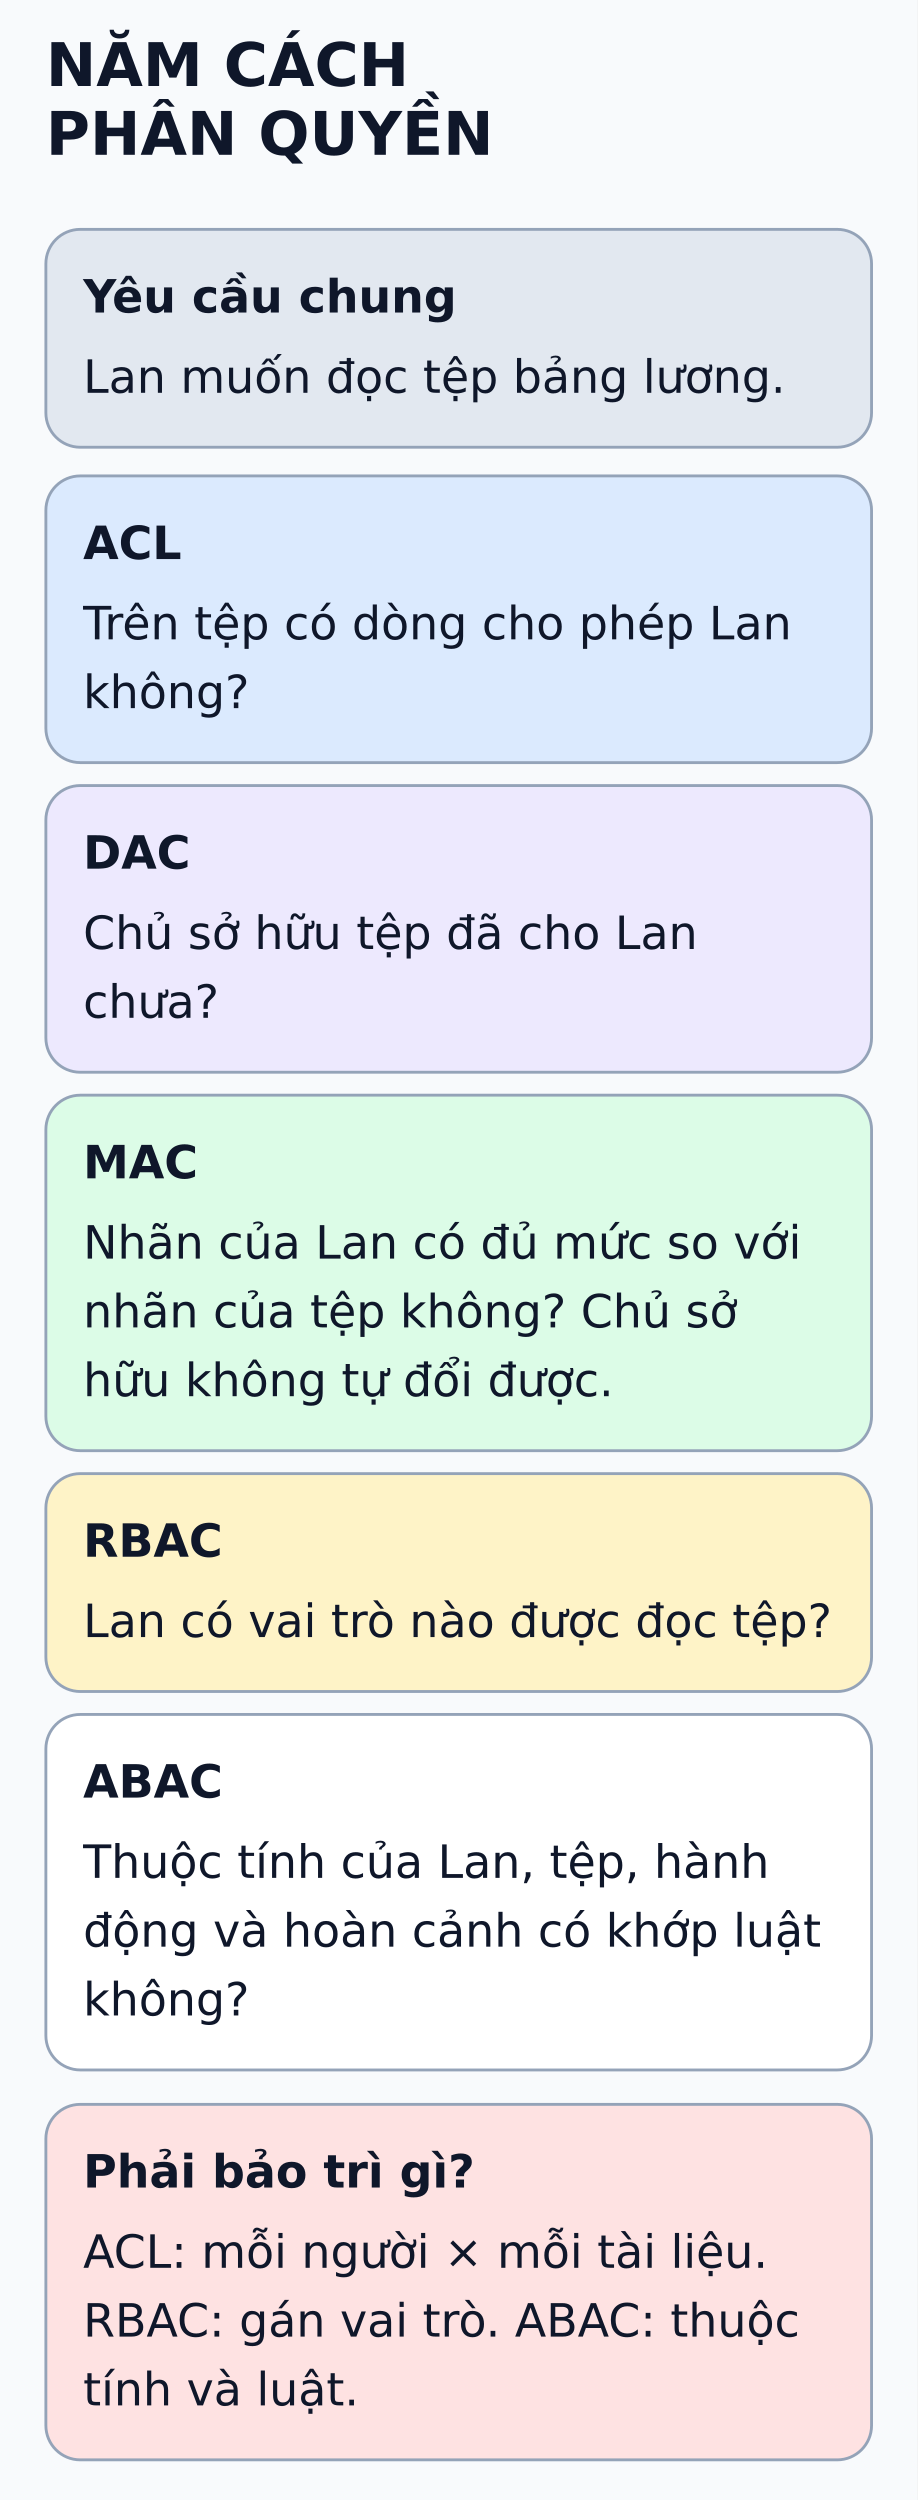
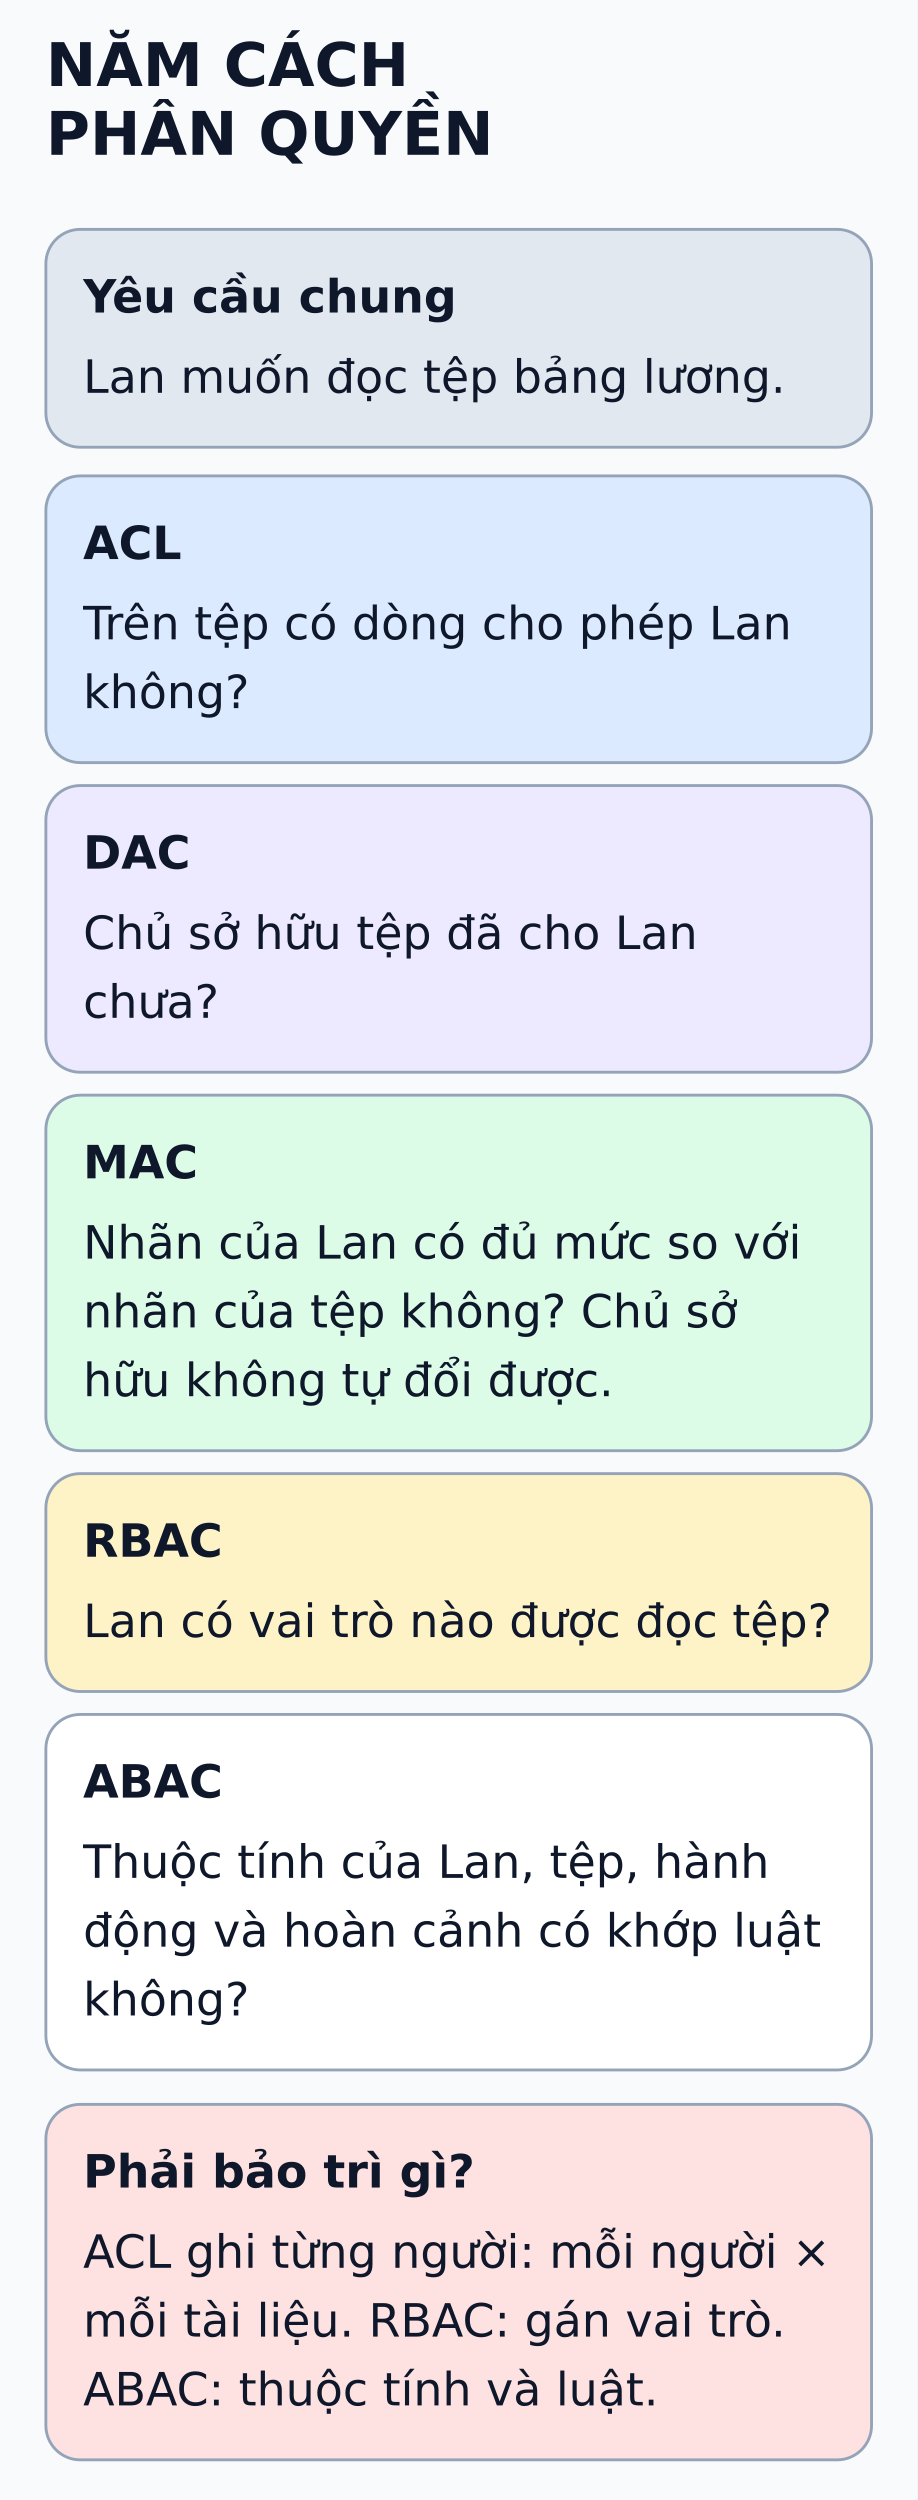
<svg xmlns="http://www.w3.org/2000/svg" viewBox="0 0 320 872" width="320" height="872" role="img" aria-labelledby="title desc">
  <rect width="320" height="872" fill="#f8fafc" />
  <g font-family="DejaVu Sans, Arial, sans-serif" fill="#0f172a">
    <text x="16" y="30" font-size="21" font-weight="bold">NĂM CÁCH</text>
    <text x="16" y="54" font-size="21" font-weight="bold">PHÂN QUYỀN</text>
    <rect x="16" y="80" width="288" height="76" rx="12" fill="#e2e8f0" stroke="#94a3b8" />
    <text x="29" y="109" font-size="16" font-weight="bold">Yêu cầu chung</text>
    <text x="29" y="137" font-size="16" font-weight="normal">Lan muốn đọc tệp bảng lương.</text>
    <rect x="16" y="166" width="288" height="100" rx="12" fill="#dbeafe" stroke="#94a3b8" />
    <text x="29" y="195" font-size="16" font-weight="bold">ACL</text>
    <text x="29" y="223" font-size="16" font-weight="normal">Trên tệp có dòng cho phép Lan</text>
    <text x="29" y="247" font-size="16" font-weight="normal">không?</text>
    <rect x="16" y="274" width="288" height="100" rx="12" fill="#ede9fe" stroke="#94a3b8" />
    <text x="29" y="303" font-size="16" font-weight="bold">DAC</text>
    <text x="29" y="331" font-size="16" font-weight="normal">Chủ sở hữu tệp đã cho Lan</text>
    <text x="29" y="355" font-size="16" font-weight="normal">chưa?</text>
    <rect x="16" y="382" width="288" height="124" rx="12" fill="#dcfce7" stroke="#94a3b8" />
    <text x="29" y="411" font-size="16" font-weight="bold">MAC</text>
    <text x="29" y="439" font-size="16" font-weight="normal">Nhãn của Lan có đủ mức so với</text>
    <text x="29" y="463" font-size="16" font-weight="normal">nhãn của tệp không? Chủ sở</text>
    <text x="29" y="487" font-size="16" font-weight="normal">hữu không tự đổi được.</text>
    <rect x="16" y="514" width="288" height="76" rx="12" fill="#fef3c7" stroke="#94a3b8" />
    <text x="29" y="543" font-size="16" font-weight="bold">RBAC</text>
    <text x="29" y="571" font-size="16" font-weight="normal">Lan có vai trò nào được đọc tệp?</text>
    <rect x="16" y="598" width="288" height="124" rx="12" fill="#ffffff" stroke="#94a3b8" />
    <text x="29" y="627" font-size="16" font-weight="bold">ABAC</text>
    <text x="29" y="655" font-size="16" font-weight="normal">Thuộc tính của Lan, tệp, hành</text>
    <text x="29" y="679" font-size="16" font-weight="normal">động và hoàn cảnh có khớp luật</text>
    <text x="29" y="703" font-size="16" font-weight="normal">không?</text>
    <rect x="16" y="734" width="288" height="124" rx="12" fill="#fee2e2" stroke="#94a3b8" />
    <text x="29" y="763" font-size="16" font-weight="bold">Phải bảo trì gì?</text>
-     <text x="29" y="791" font-size="16" font-weight="normal">ACL: mỗi người × mỗi tài liệu.</text>
-     <text x="29" y="815" font-size="16" font-weight="normal">RBAC: gán vai trò. ABAC: thuộc</text>
-     <text x="29" y="839" font-size="16" font-weight="normal">tính và luật.</text>
+     <text x="29" y="791" font-size="16" font-weight="normal">ACL ghi từng người: mỗi người ×</text>
+     <text x="29" y="815" font-size="16" font-weight="normal">mỗi tài liệu. RBAC: gán vai trò.</text>
+     <text x="29" y="839" font-size="16" font-weight="normal">ABAC: thuộc tính và luật.</text>
  </g>
</svg>
